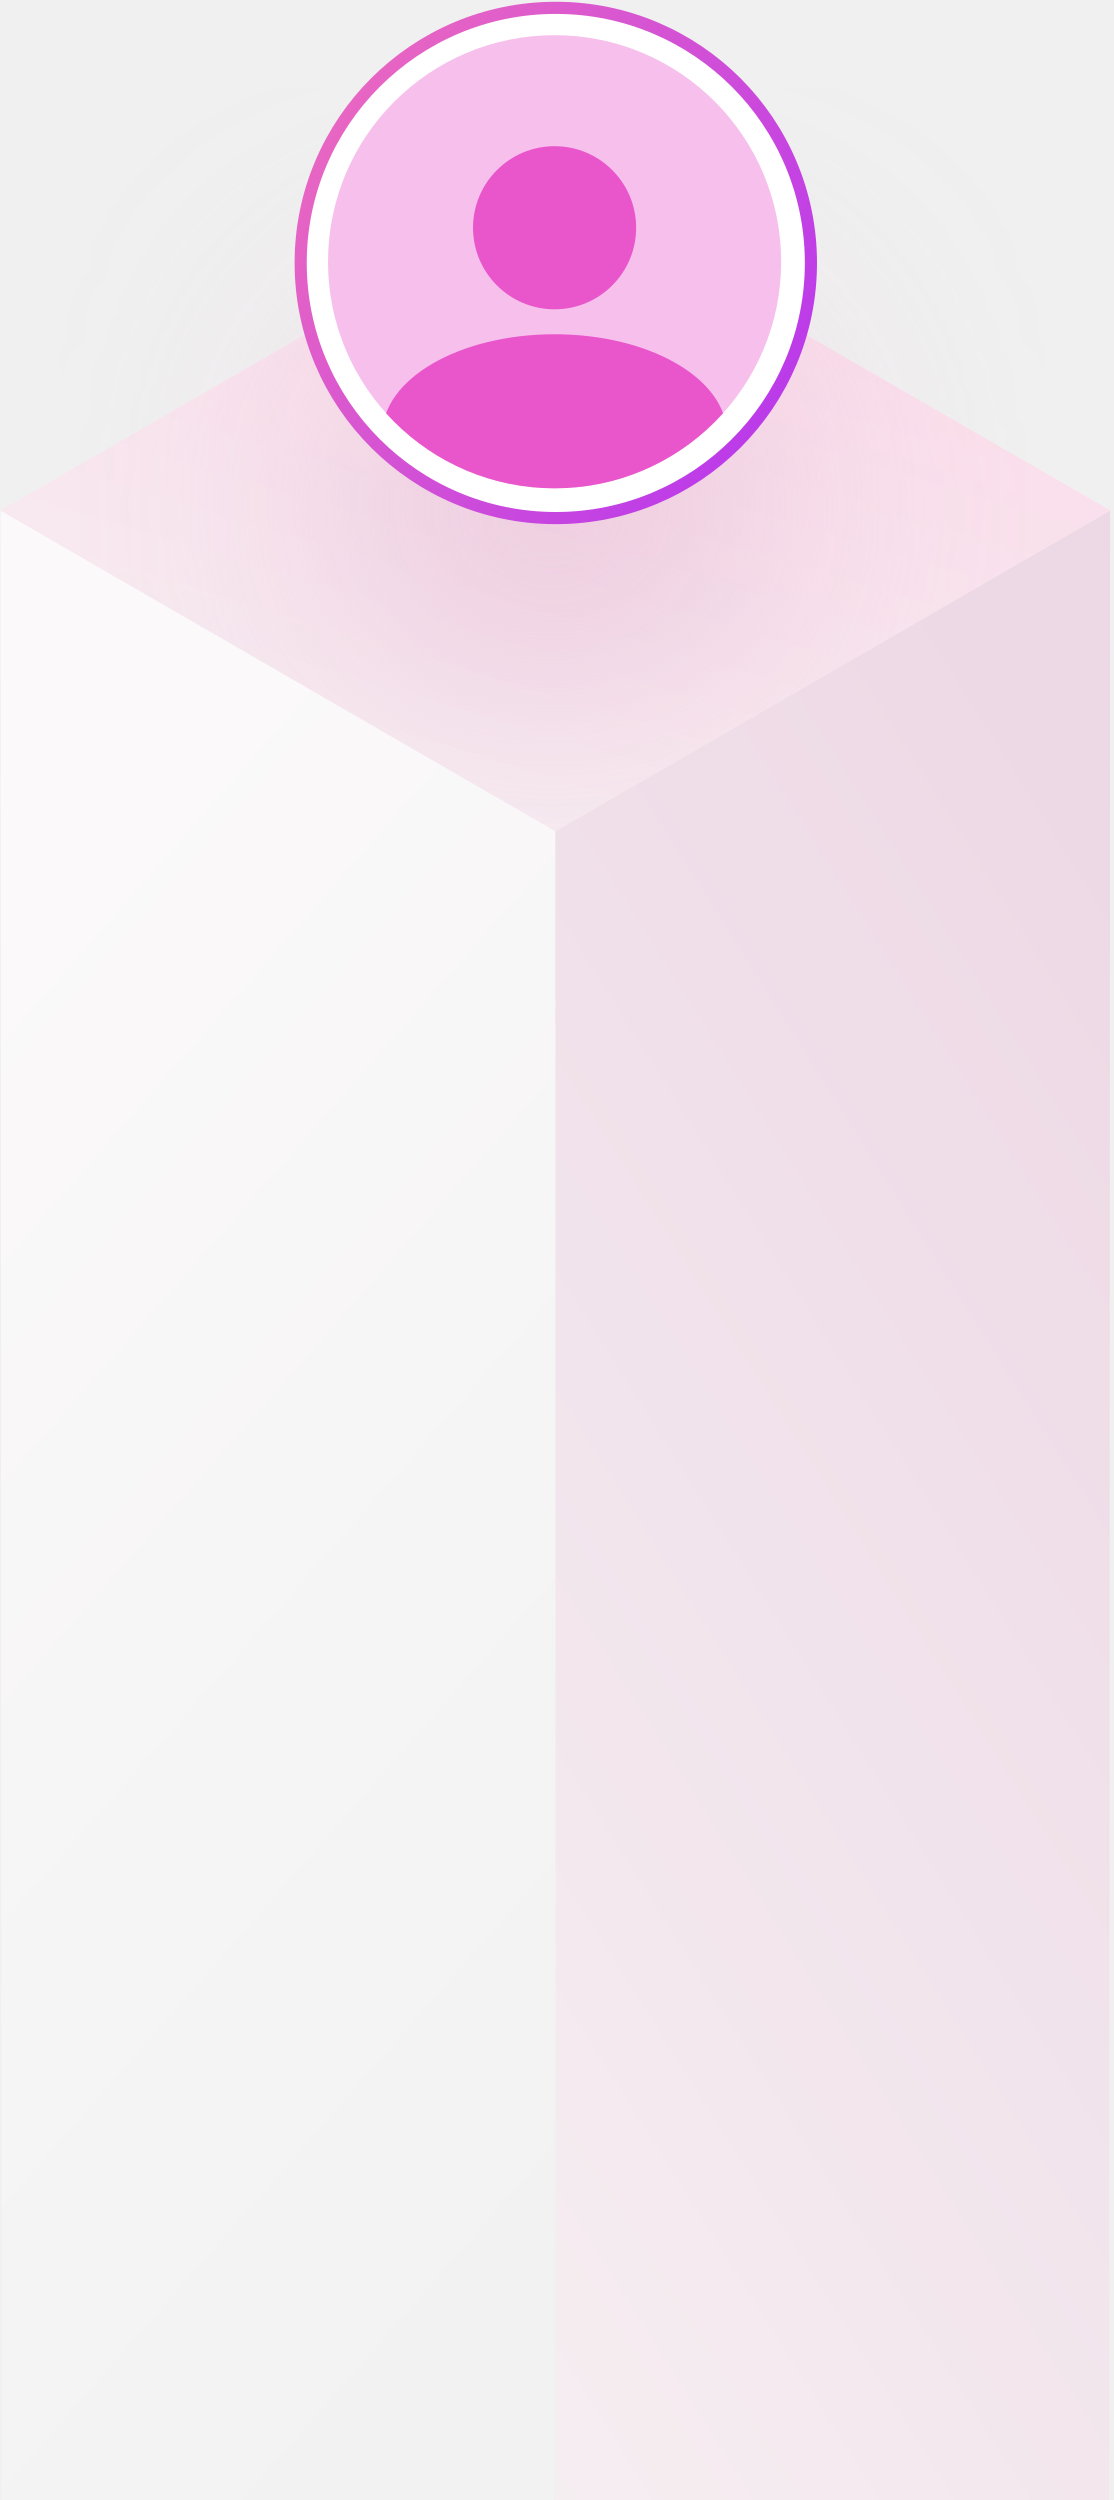
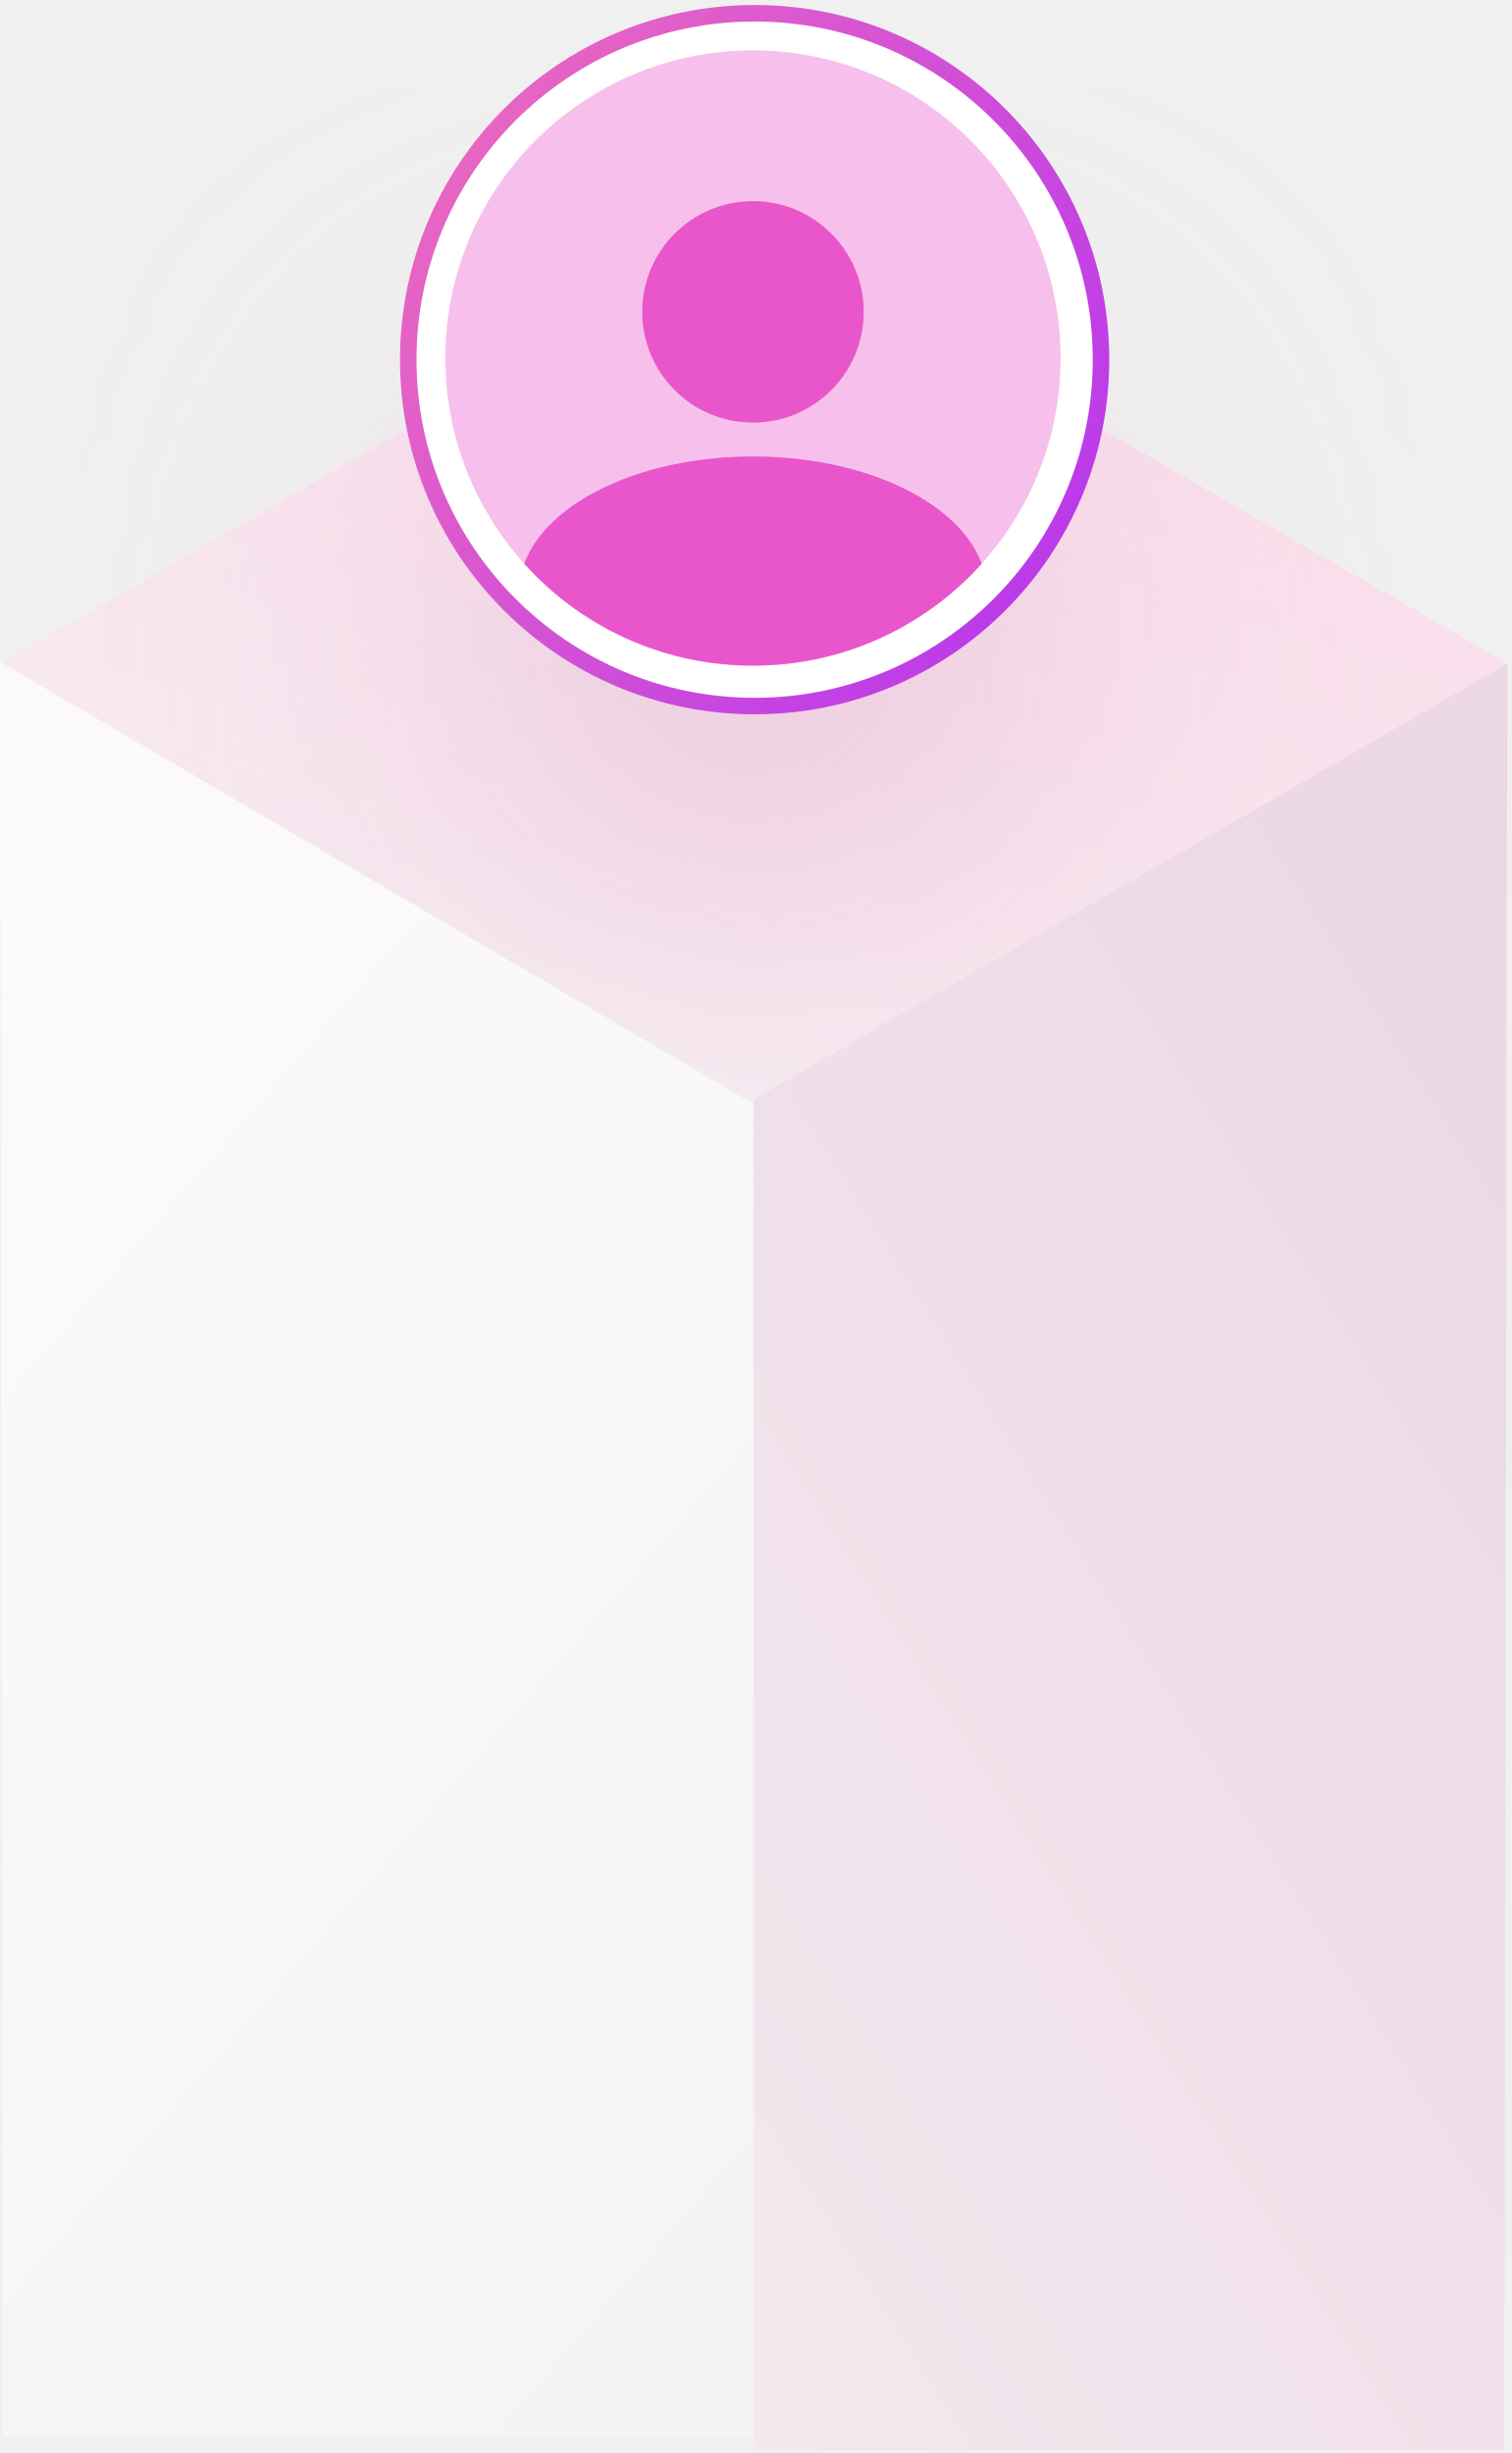
- <svg xmlns="http://www.w3.org/2000/svg" width="281" height="631" viewBox="0 0 281 631" fill="none">
-   <rect width="161.866" height="161.866" transform="matrix(0.866025 0.5 -0.866025 0.5 140.18 47.9731)" fill="url(#paint0_linear_71_672)" />
+ <svg xmlns="http://www.w3.org/2000/svg" width="281" height="456" viewBox="0 0 281 456" fill="none">
+   <rect width="161.866" height="161.866" transform="matrix(0.866025 0.5 -0.866025 0.5 140.18 42.4614)" fill="url(#paint0_linear_71_672)" />
  <g filter="url(#filter0_f_71_672)">
-     <rect width="72.693" height="73.2" rx="36.346" transform="matrix(0.866025 0.5 -0.866025 0.5 139.693 91.04)" fill="#DAA2C6" />
+     <rect width="72.693" height="73.2" rx="36.346" transform="matrix(0.866025 0.5 -0.866025 0.5 139.693 85.5283)" fill="#DAA2C6" />
  </g>
-   <path d="M0.437 696.279L0.157 128.907L140.18 209.84L139.9 696.279H0.437Z" fill="url(#paint1_linear_71_672)" />
-   <path d="M279.924 703L280.204 128.907L140.181 209.84L140.461 703H279.924Z" fill="url(#paint2_linear_71_672)" />
-   <circle cx="140.284" cy="66.371" r="64.392" fill="white" stroke="url(#paint3_linear_71_672)" stroke-width="3.066" />
-   <circle cx="139.977" cy="66.064" r="57.187" fill="#F7C0EC" />
-   <mask id="mask0_71_672" style="mask-type:alpha" maskUnits="userSpaceOnUse" x="82" y="8" width="116" height="116">
-     <circle cx="139.977" cy="66.064" r="57.187" fill="#C4C4C4" />
+   <path d="M0.56 453L0 123L140 205.187V453H0.56Z" fill="url(#paint1_linear_71_672)" />
+   <path d="M279.644 455.5L280.204 123.395L140.181 204.315L140.181 455.5H279.644Z" fill="url(#paint2_linear_71_672)" />
+   <circle cx="140.284" cy="66.859" r="64.392" fill="white" stroke="url(#paint3_linear_71_672)" stroke-width="3.066" />
+   <circle cx="139.977" cy="66.552" r="57.187" fill="#F7C0EC" />
+   <mask id="mask0_71_672" style="mask-type:alpha" maskUnits="userSpaceOnUse" x="82" y="9" width="116" height="115">
+     <circle cx="139.977" cy="66.552" r="57.187" fill="#C4C4C4" />
  </mask>
  <g mask="url(#mask0_71_672)">
-     <ellipse cx="139.977" cy="109.526" rx="43.462" ry="25.162" fill="#E956CB" />
+     <ellipse cx="139.978" cy="110.015" rx="43.462" ry="25.162" fill="#E956CB" />
  </g>
-   <circle cx="139.977" cy="57.485" r="20.587" fill="#E956CB" />
+   <circle cx="139.977" cy="57.975" r="20.587" fill="#E956CB" />
  <defs>
-     <filter id="filter0_f_71_672" x="15.271" y="22.171" width="248.406" height="210.685" filterUnits="userSpaceOnUse" color-interpolation-filters="sRGB">
+     <filter id="filter0_f_71_672" x="15.271" y="16.659" width="248.406" height="210.685" filterUnits="userSpaceOnUse" color-interpolation-filters="sRGB">
      <feFlood flood-opacity="0" result="BackgroundImageFix" />
      <feBlend mode="normal" in="SourceGraphic" in2="BackgroundImageFix" result="shape" />
      <feGaussianBlur stdDeviation="39.789" result="effect1_foregroundBlur_71_672" />
    </filter>
    <linearGradient id="paint0_linear_71_672" x1="46.953" y1="10.736" x2="113.029" y2="220.782" gradientUnits="userSpaceOnUse">
      <stop stop-color="#FADEEB" />
      <stop offset="1" stop-color="#F6EFF2" />
    </linearGradient>
-     <linearGradient id="paint1_linear_71_672" x1="70.169" y1="656.232" x2="-177.757" y2="438.398" gradientUnits="userSpaceOnUse">
+     <linearGradient id="paint1_linear_71_672" x1="70" y1="658.493" x2="-181.233" y2="441.155" gradientUnits="userSpaceOnUse">
      <stop stop-color="#F2F2F2" />
      <stop offset="1" stop-color="#FBF9FA" />
    </linearGradient>
-     <linearGradient id="paint2_linear_71_672" x1="161.744" y1="701.6" x2="475.288" y2="503.691" gradientUnits="userSpaceOnUse">
+     <linearGradient id="paint2_linear_71_672" x1="161.744" y1="695.999" x2="475.26" y2="498.076" gradientUnits="userSpaceOnUse">
      <stop stop-color="#F6EFF2" />
      <stop offset="1" stop-color="#EDD8E5" />
    </linearGradient>
-     <linearGradient id="paint3_linear_71_672" x1="43.489" y1="3.512" x2="237.078" y2="129.23" gradientUnits="userSpaceOnUse">
+     <linearGradient id="paint3_linear_71_672" x1="43.489" y1="4" x2="237.078" y2="129.719" gradientUnits="userSpaceOnUse">
      <stop stop-color="#F875B4" />
      <stop offset="0.999" stop-color="#AB2BF8" />
    </linearGradient>
  </defs>
</svg>
